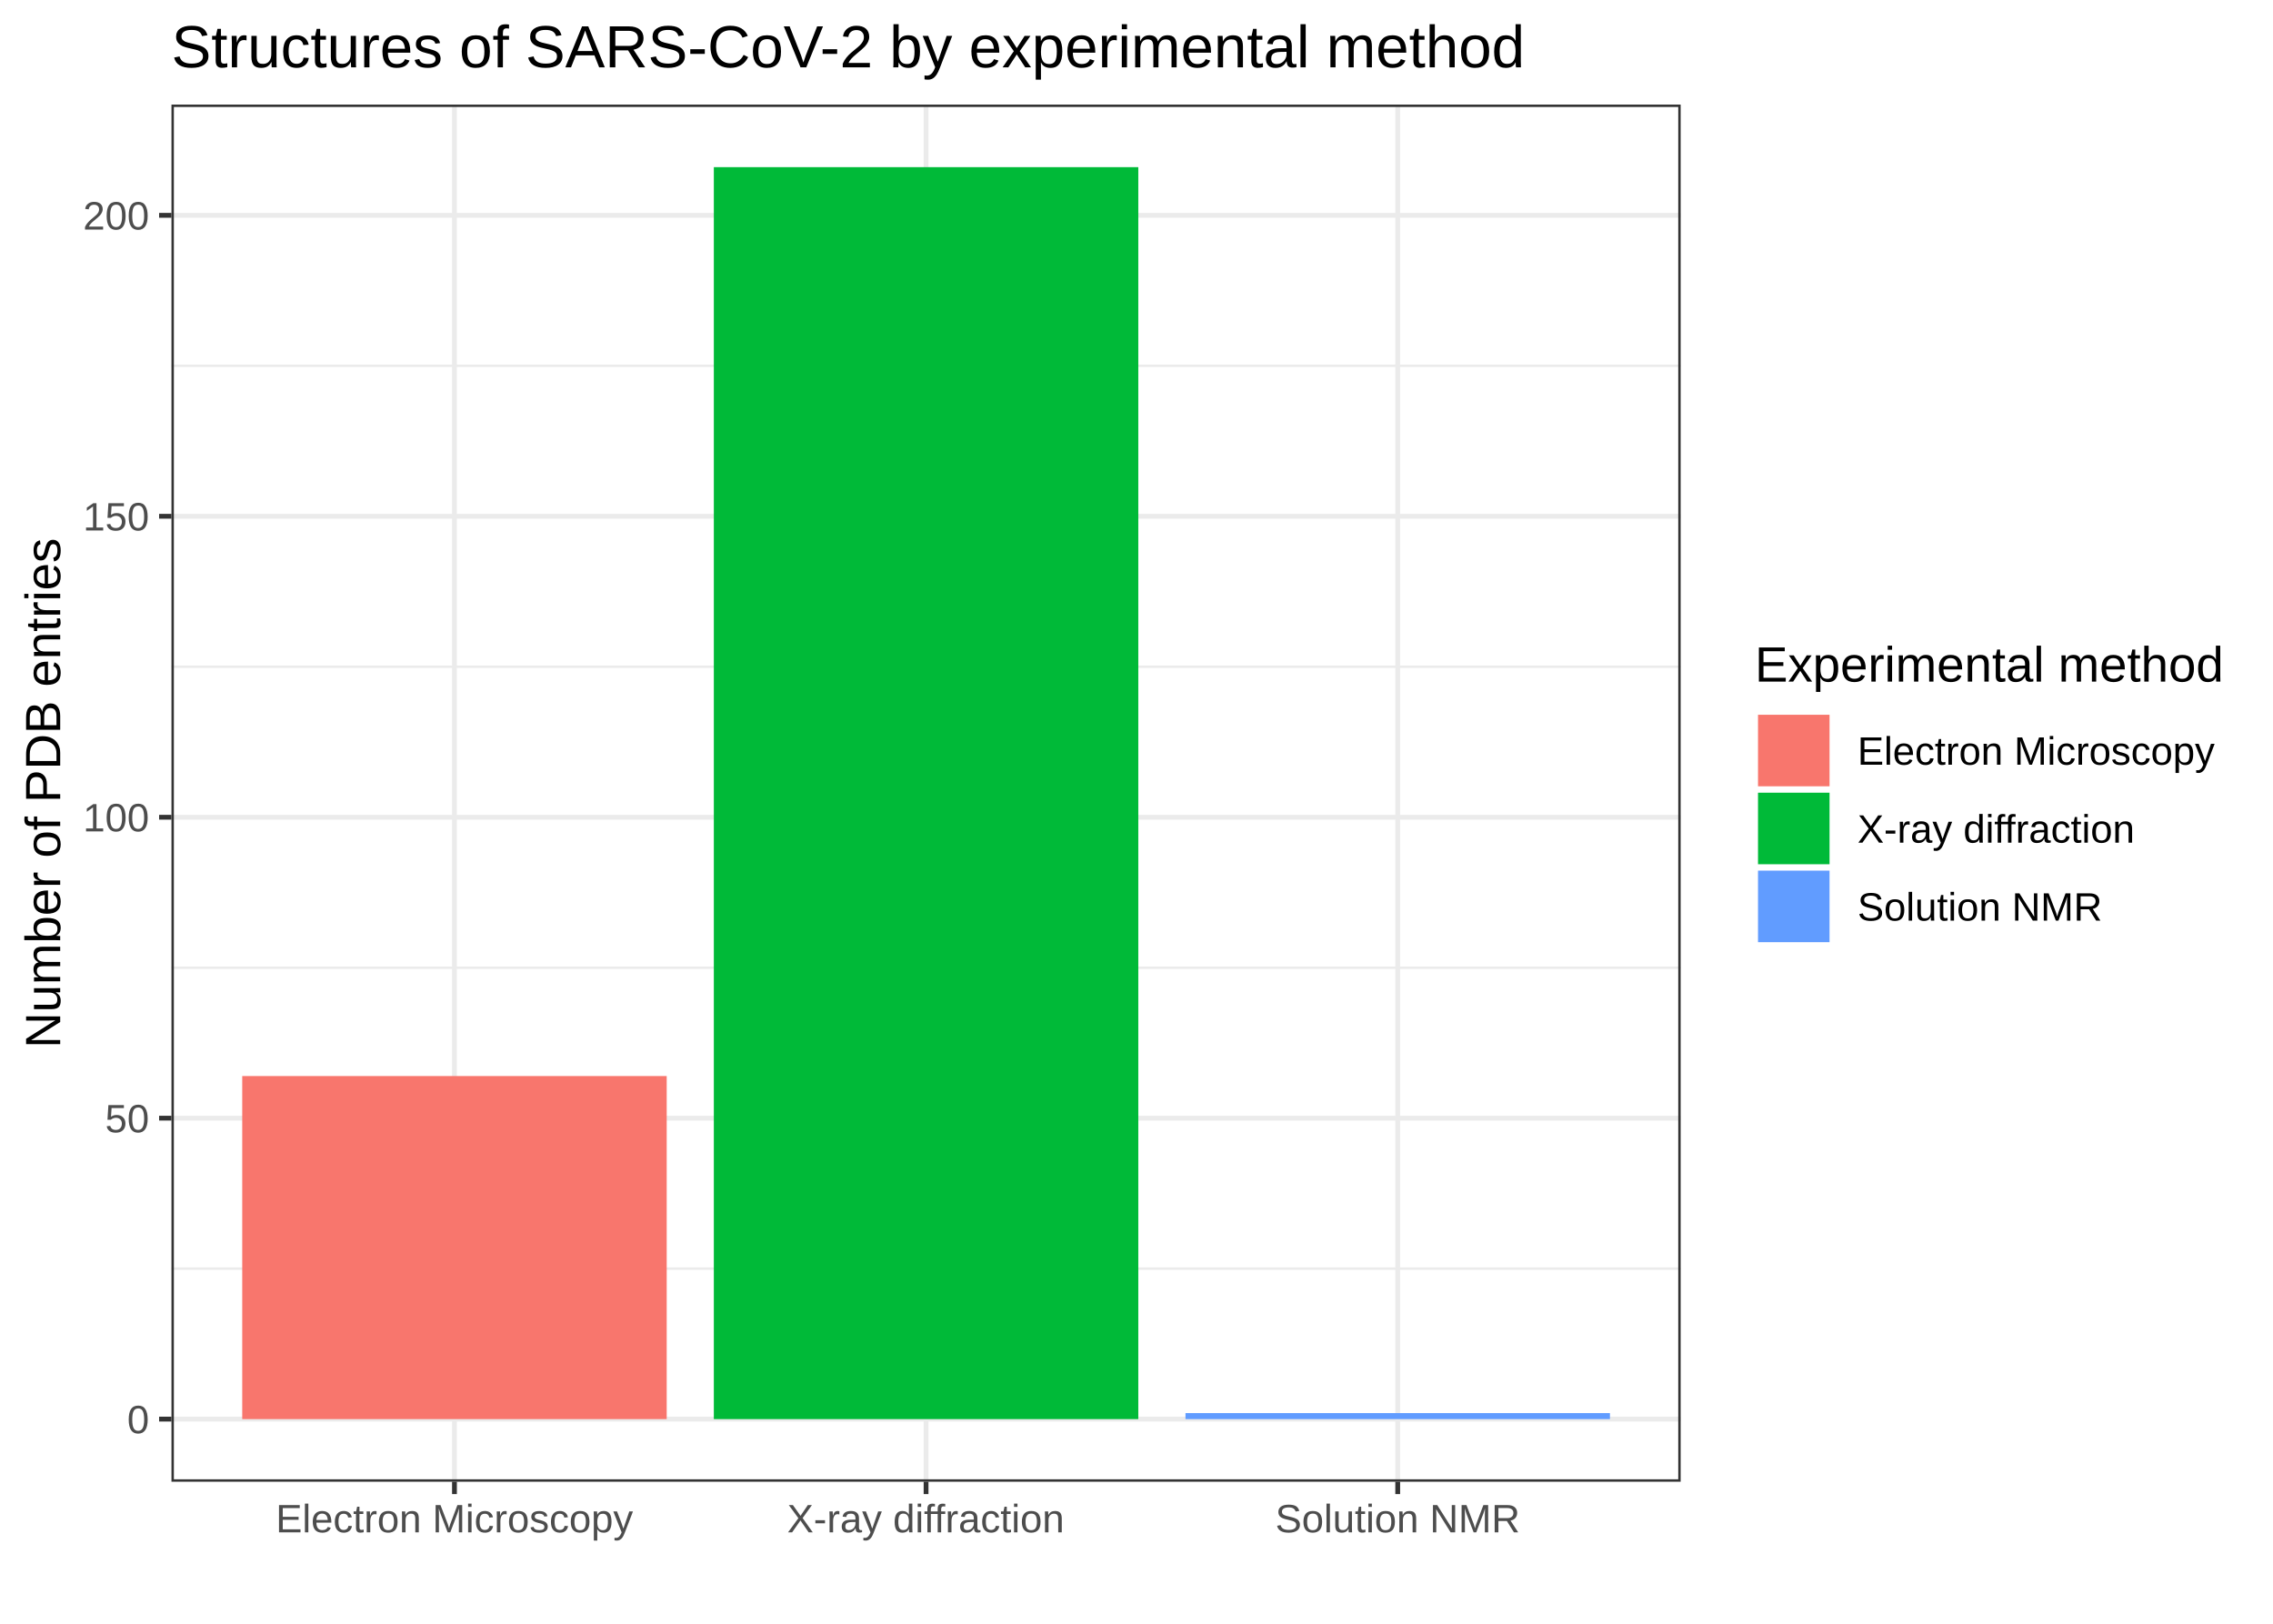
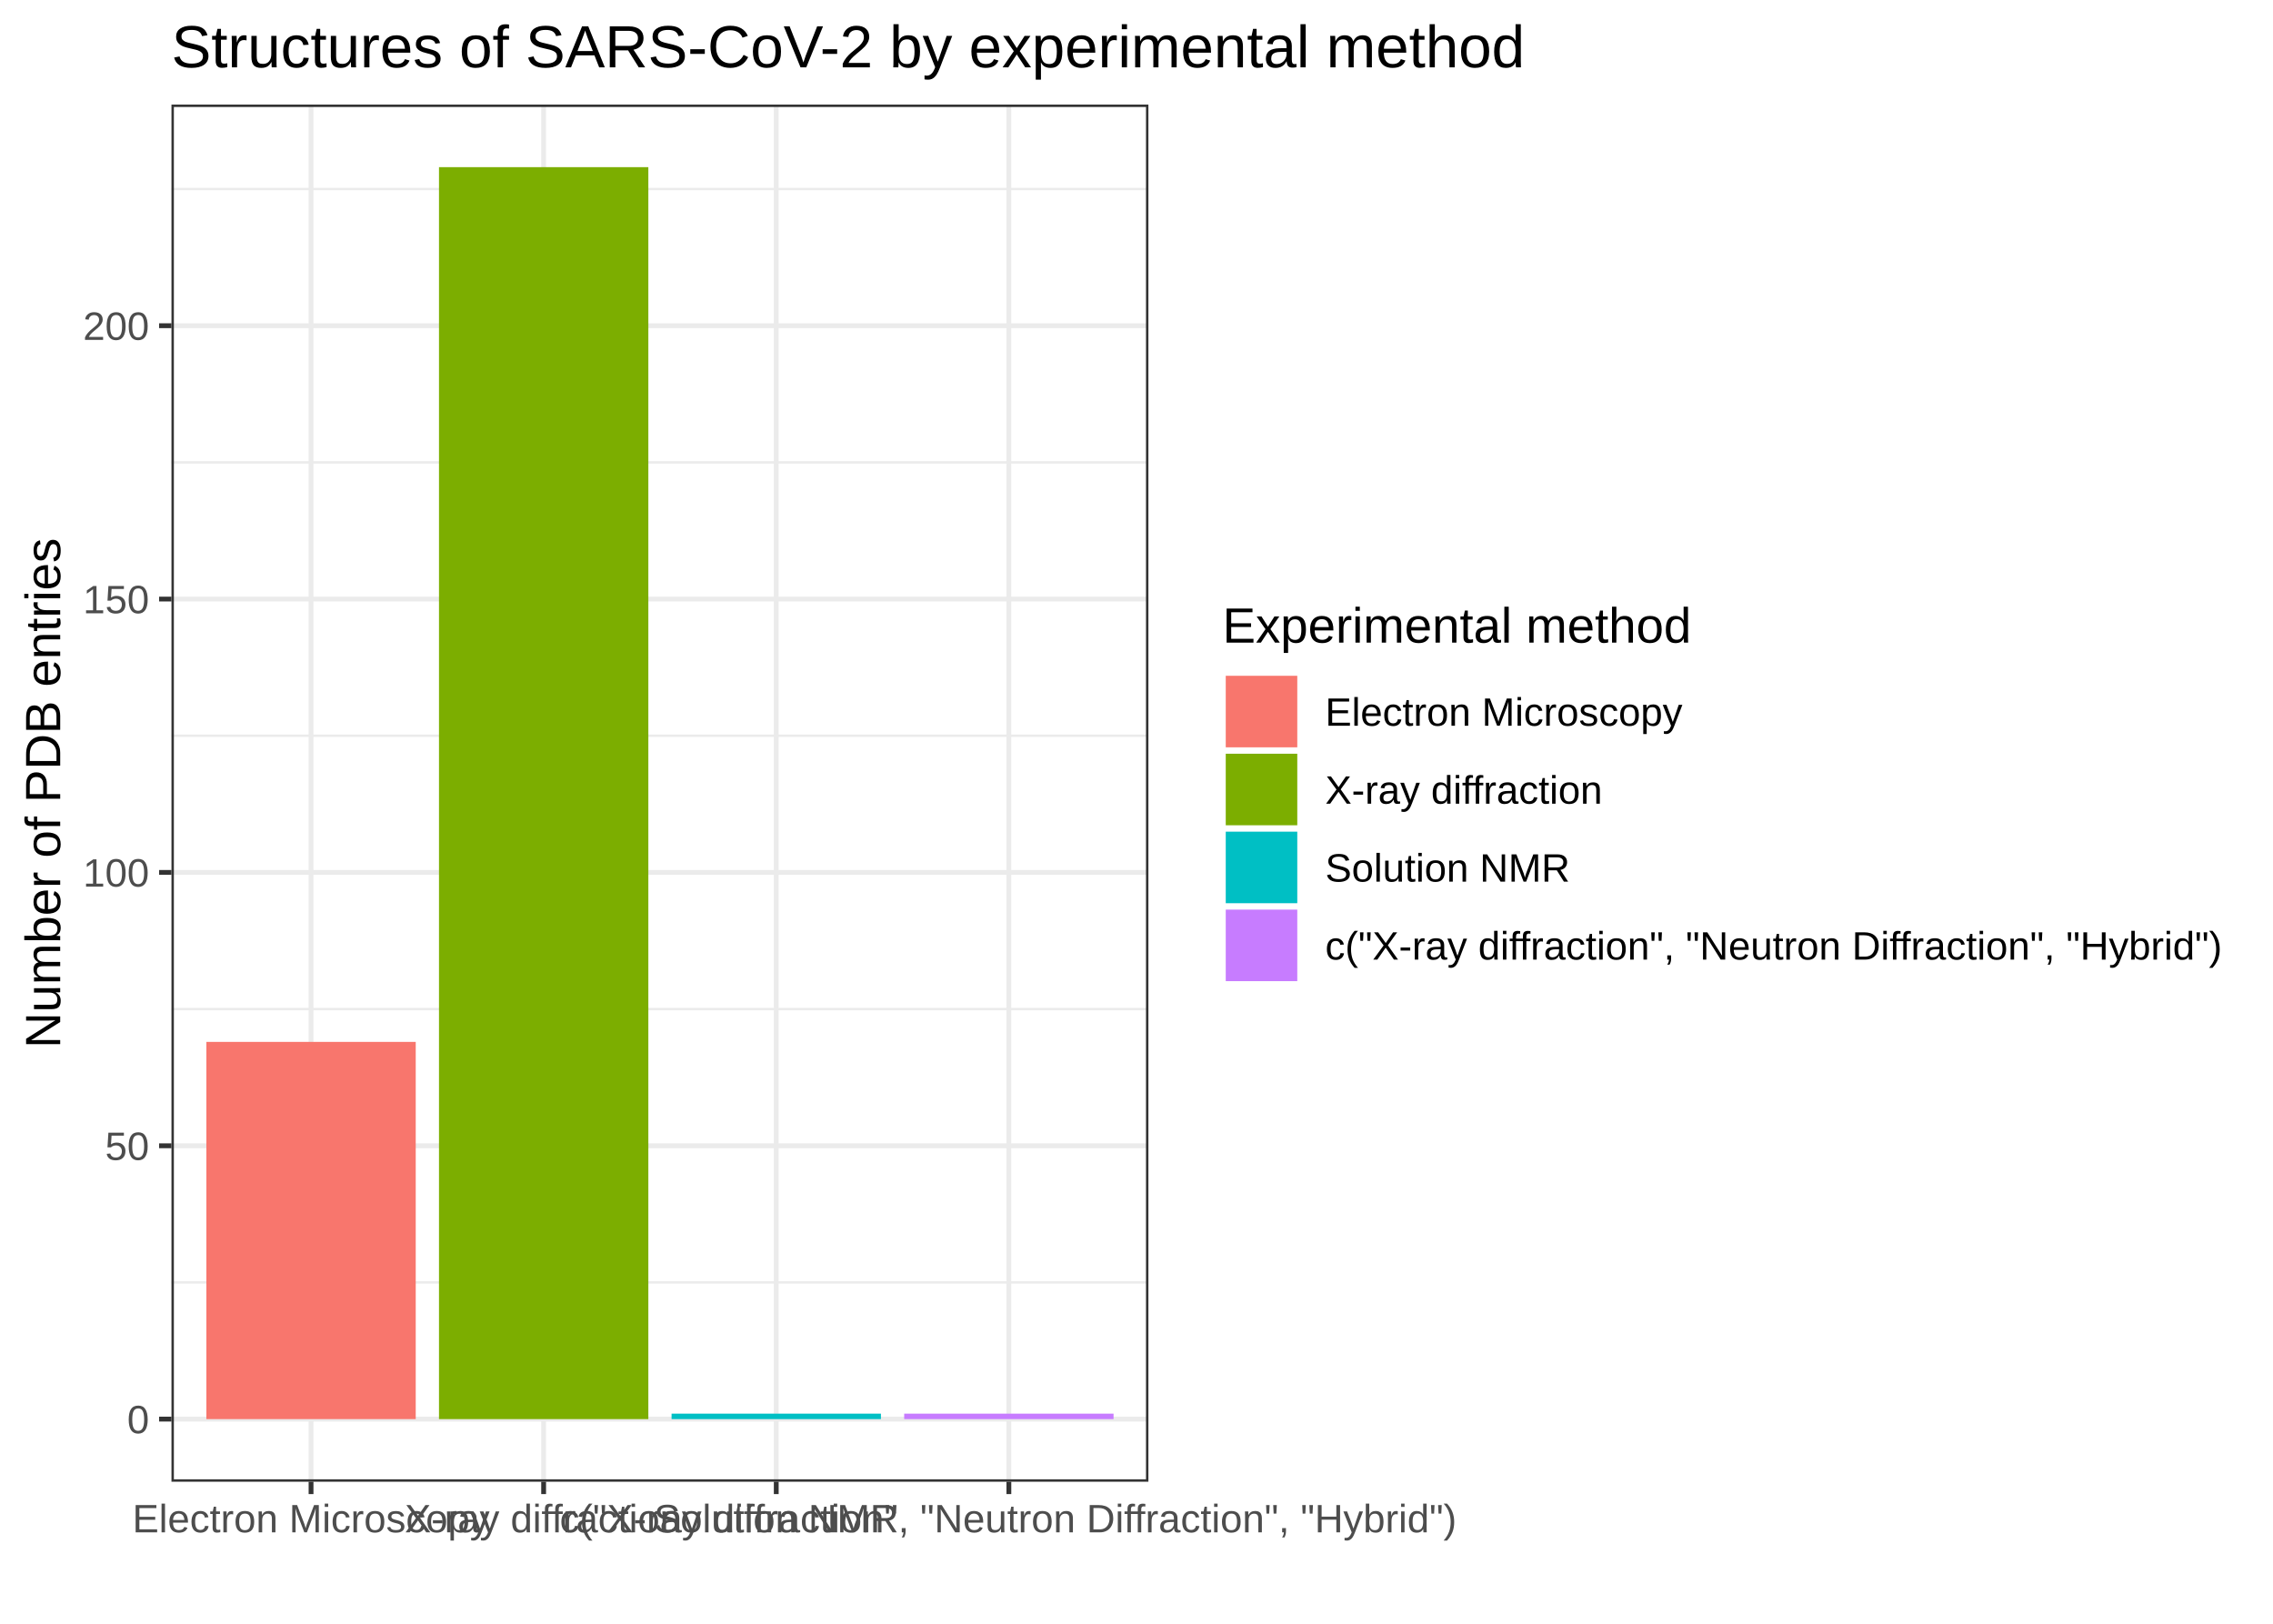
<svg xmlns="http://www.w3.org/2000/svg" viewBox="0 0 504.00 360.00">
  <defs>
    <style type="text/css">
    line, polyline, polygon, path, rect, circle {
      fill: none;
      stroke: #000000;
      stroke-linecap: round;
      stroke-linejoin: round;
      stroke-miterlimit: 10.00;
    }
  </style>
  </defs>
  <rect width="100%" height="100%" style="stroke: none; fill: #FFFFFF;" />
  <rect x="0" y="0" width="504.00" height="360.00" style="stroke-width: 1.07; stroke: #FFFFFF; fill: #FFFFFF;" />
  <defs>
-     <clipPath id="cpMzguMDJ8MzcyLjY2fDMyOC41MXwyMy4xOQ==">
-       <rect x="38.02" y="23.19" width="334.64" height="305.32" />
+     <clipPath id="cpMzguMDJ8MjU0LjY0fDMyOC41MXwyMy4xOQ==">
+       <rect x="38.02" y="23.19" width="216.62" height="305.32" />
    </clipPath>
  </defs>
-   <rect x="38.02" y="23.19" width="334.64" height="305.32" style="stroke-width: 1.07; stroke: none; fill: #FFFFFF;" clip-path="url(#cpMzguMDJ8MzcyLjY2fDMyOC41MXwyMy4xOQ==)" />
-   <polyline points="38.02,281.27 372.66,281.27 " style="stroke-width: 0.53; stroke: #EBEBEB; stroke-linecap: butt;" clip-path="url(#cpMzguMDJ8MzcyLjY2fDMyOC41MXwyMy4xOQ==)" />
-   <polyline points="38.02,214.55 372.66,214.55 " style="stroke-width: 0.53; stroke: #EBEBEB; stroke-linecap: butt;" clip-path="url(#cpMzguMDJ8MzcyLjY2fDMyOC41MXwyMy4xOQ==)" />
-   <polyline points="38.02,147.82 372.66,147.82 " style="stroke-width: 0.53; stroke: #EBEBEB; stroke-linecap: butt;" clip-path="url(#cpMzguMDJ8MzcyLjY2fDMyOC41MXwyMy4xOQ==)" />
-   <polyline points="38.02,81.10 372.66,81.10 " style="stroke-width: 0.53; stroke: #EBEBEB; stroke-linecap: butt;" clip-path="url(#cpMzguMDJ8MzcyLjY2fDMyOC41MXwyMy4xOQ==)" />
-   <polyline points="38.02,314.63 372.66,314.63 " style="stroke-width: 1.07; stroke: #EBEBEB; stroke-linecap: butt;" clip-path="url(#cpMzguMDJ8MzcyLjY2fDMyOC41MXwyMy4xOQ==)" />
-   <polyline points="38.02,247.91 372.66,247.91 " style="stroke-width: 1.07; stroke: #EBEBEB; stroke-linecap: butt;" clip-path="url(#cpMzguMDJ8MzcyLjY2fDMyOC41MXwyMy4xOQ==)" />
-   <polyline points="38.02,181.19 372.66,181.19 " style="stroke-width: 1.07; stroke: #EBEBEB; stroke-linecap: butt;" clip-path="url(#cpMzguMDJ8MzcyLjY2fDMyOC41MXwyMy4xOQ==)" />
-   <polyline points="38.02,114.46 372.66,114.46 " style="stroke-width: 1.07; stroke: #EBEBEB; stroke-linecap: butt;" clip-path="url(#cpMzguMDJ8MzcyLjY2fDMyOC41MXwyMy4xOQ==)" />
-   <polyline points="38.02,47.74 372.66,47.74 " style="stroke-width: 1.07; stroke: #EBEBEB; stroke-linecap: butt;" clip-path="url(#cpMzguMDJ8MzcyLjY2fDMyOC41MXwyMy4xOQ==)" />
-   <polyline points="100.77,328.51 100.77,23.19 " style="stroke-width: 1.07; stroke: #EBEBEB; stroke-linecap: butt;" clip-path="url(#cpMzguMDJ8MzcyLjY2fDMyOC41MXwyMy4xOQ==)" />
-   <polyline points="205.34,328.51 205.34,23.19 " style="stroke-width: 1.07; stroke: #EBEBEB; stroke-linecap: butt;" clip-path="url(#cpMzguMDJ8MzcyLjY2fDMyOC41MXwyMy4xOQ==)" />
-   <polyline points="309.92,328.51 309.92,23.19 " style="stroke-width: 1.07; stroke: #EBEBEB; stroke-linecap: butt;" clip-path="url(#cpMzguMDJ8MzcyLjY2fDMyOC41MXwyMy4xOQ==)" />
-   <rect x="53.71" y="238.57" width="94.12" height="76.06" style="stroke-width: 1.07; stroke: none; stroke-linecap: square; stroke-linejoin: miter; fill: #F8766D;" clip-path="url(#cpMzguMDJ8MzcyLjY2fDMyOC41MXwyMy4xOQ==)" />
-   <rect x="158.28" y="37.06" width="94.12" height="277.57" style="stroke-width: 1.07; stroke: none; stroke-linecap: square; stroke-linejoin: miter; fill: #00BA38;" clip-path="url(#cpMzguMDJ8MzcyLjY2fDMyOC41MXwyMy4xOQ==)" />
-   <rect x="262.86" y="313.30" width="94.12" height="1.33" style="stroke-width: 1.07; stroke: none; stroke-linecap: square; stroke-linejoin: miter; fill: #619CFF;" clip-path="url(#cpMzguMDJ8MzcyLjY2fDMyOC41MXwyMy4xOQ==)" />
-   <rect x="38.02" y="23.19" width="334.64" height="305.32" style="stroke-width: 1.07; stroke: #333333;" clip-path="url(#cpMzguMDJ8MzcyLjY2fDMyOC41MXwyMy4xOQ==)" />
+   <rect x="38.02" y="23.19" width="216.62" height="305.32" style="stroke-width: 1.07; stroke: none; fill: #FFFFFF;" clip-path="url(#cpMzguMDJ8MjU0LjY0fDMyOC41MXwyMy4xOQ==)" />
+   <polyline points="38.02,284.33 254.64,284.33 " style="stroke-width: 0.53; stroke: #EBEBEB; stroke-linecap: butt;" clip-path="url(#cpMzguMDJ8MjU0LjY0fDMyOC41MXwyMy4xOQ==)" />
+   <polyline points="38.02,223.72 254.64,223.72 " style="stroke-width: 0.53; stroke: #EBEBEB; stroke-linecap: butt;" clip-path="url(#cpMzguMDJ8MjU0LjY0fDMyOC41MXwyMy4xOQ==)" />
+   <polyline points="38.02,163.12 254.64,163.12 " style="stroke-width: 0.53; stroke: #EBEBEB; stroke-linecap: butt;" clip-path="url(#cpMzguMDJ8MjU0LjY0fDMyOC41MXwyMy4xOQ==)" />
+   <polyline points="38.02,102.52 254.64,102.52 " style="stroke-width: 0.53; stroke: #EBEBEB; stroke-linecap: butt;" clip-path="url(#cpMzguMDJ8MjU0LjY0fDMyOC41MXwyMy4xOQ==)" />
+   <polyline points="38.02,41.91 254.64,41.91 " style="stroke-width: 0.53; stroke: #EBEBEB; stroke-linecap: butt;" clip-path="url(#cpMzguMDJ8MjU0LjY0fDMyOC41MXwyMy4xOQ==)" />
+   <polyline points="38.02,314.63 254.64,314.63 " style="stroke-width: 1.07; stroke: #EBEBEB; stroke-linecap: butt;" clip-path="url(#cpMzguMDJ8MjU0LjY0fDMyOC41MXwyMy4xOQ==)" />
+   <polyline points="38.02,254.03 254.64,254.03 " style="stroke-width: 1.07; stroke: #EBEBEB; stroke-linecap: butt;" clip-path="url(#cpMzguMDJ8MjU0LjY0fDMyOC41MXwyMy4xOQ==)" />
+   <polyline points="38.02,193.42 254.64,193.42 " style="stroke-width: 1.07; stroke: #EBEBEB; stroke-linecap: butt;" clip-path="url(#cpMzguMDJ8MjU0LjY0fDMyOC41MXwyMy4xOQ==)" />
+   <polyline points="38.02,132.82 254.64,132.82 " style="stroke-width: 1.07; stroke: #EBEBEB; stroke-linecap: butt;" clip-path="url(#cpMzguMDJ8MjU0LjY0fDMyOC41MXwyMy4xOQ==)" />
+   <polyline points="38.02,72.21 254.64,72.21 " style="stroke-width: 1.07; stroke: #EBEBEB; stroke-linecap: butt;" clip-path="url(#cpMzguMDJ8MjU0LjY0fDMyOC41MXwyMy4xOQ==)" />
+   <polyline points="68.97,328.51 68.97,23.19 " style="stroke-width: 1.07; stroke: #EBEBEB; stroke-linecap: butt;" clip-path="url(#cpMzguMDJ8MjU0LjY0fDMyOC41MXwyMy4xOQ==)" />
+   <polyline points="120.54,328.51 120.54,23.19 " style="stroke-width: 1.07; stroke: #EBEBEB; stroke-linecap: butt;" clip-path="url(#cpMzguMDJ8MjU0LjY0fDMyOC41MXwyMy4xOQ==)" />
+   <polyline points="172.12,328.51 172.12,23.19 " style="stroke-width: 1.07; stroke: #EBEBEB; stroke-linecap: butt;" clip-path="url(#cpMzguMDJ8MjU0LjY0fDMyOC41MXwyMy4xOQ==)" />
+   <polyline points="223.70,328.51 223.70,23.19 " style="stroke-width: 1.07; stroke: #EBEBEB; stroke-linecap: butt;" clip-path="url(#cpMzguMDJ8MjU0LjY0fDMyOC41MXwyMy4xOQ==)" />
+   <rect x="45.76" y="231.00" width="46.42" height="83.63" style="stroke-width: 1.07; stroke: none; stroke-linecap: square; stroke-linejoin: miter; fill: #F8766D;" clip-path="url(#cpMzguMDJ8MjU0LjY0fDMyOC41MXwyMy4xOQ==)" />
+   <rect x="97.34" y="37.06" width="46.42" height="277.57" style="stroke-width: 1.07; stroke: none; stroke-linecap: square; stroke-linejoin: miter; fill: #7CAE00;" clip-path="url(#cpMzguMDJ8MjU0LjY0fDMyOC41MXwyMy4xOQ==)" />
+   <rect x="148.91" y="313.42" width="46.42" height="1.21" style="stroke-width: 1.07; stroke: none; stroke-linecap: square; stroke-linejoin: miter; fill: #00BFC4;" clip-path="url(#cpMzguMDJ8MjU0LjY0fDMyOC41MXwyMy4xOQ==)" />
+   <rect x="200.49" y="313.42" width="46.42" height="1.21" style="stroke-width: 1.07; stroke: none; stroke-linecap: square; stroke-linejoin: miter; fill: #C77CFF;" clip-path="url(#cpMzguMDJ8MjU0LjY0fDMyOC41MXwyMy4xOQ==)" />
+   <rect x="38.02" y="23.19" width="216.62" height="305.32" style="stroke-width: 1.07; stroke: #333333;" clip-path="url(#cpMzguMDJ8MjU0LjY0fDMyOC41MXwyMy4xOQ==)" />
  <defs>
    <clipPath id="cpMC4wMHw1MDQuMDB8MzYwLjAwfDAuMDA=">
      <rect x="0.00" y="0.00" width="504.00" height="360.00" />
    </clipPath>
  </defs>
  <g clip-path="url(#cpMC4wMHw1MDQuMDB8MzYwLjAwfDAuMDA=)">
    <text x="28.20" y="317.78" style="font-size: 8.80px; fill: #4D4D4D; font-family: Arial;" textLength="4.89px" lengthAdjust="spacingAndGlyphs">0</text>
  </g>
  <g clip-path="url(#cpMC4wMHw1MDQuMDB8MzYwLjAwfDAuMDA=)">
-     <text x="23.30" y="251.06" style="font-size: 8.80px; fill: #4D4D4D; font-family: Arial;" textLength="9.79px" lengthAdjust="spacingAndGlyphs">50</text>
+     <text x="23.30" y="257.18" style="font-size: 8.80px; fill: #4D4D4D; font-family: Arial;" textLength="9.79px" lengthAdjust="spacingAndGlyphs">50</text>
  </g>
  <g clip-path="url(#cpMC4wMHw1MDQuMDB8MzYwLjAwfDAuMDA=)">
-     <text x="18.41" y="184.33" style="font-size: 8.80px; fill: #4D4D4D; font-family: Arial;" textLength="14.68px" lengthAdjust="spacingAndGlyphs">100</text>
+     <text x="18.41" y="196.57" style="font-size: 8.80px; fill: #4D4D4D; font-family: Arial;" textLength="14.68px" lengthAdjust="spacingAndGlyphs">100</text>
  </g>
  <g clip-path="url(#cpMC4wMHw1MDQuMDB8MzYwLjAwfDAuMDA=)">
-     <text x="18.41" y="117.61" style="font-size: 8.80px; fill: #4D4D4D; font-family: Arial;" textLength="14.68px" lengthAdjust="spacingAndGlyphs">150</text>
+     <text x="18.41" y="135.97" style="font-size: 8.80px; fill: #4D4D4D; font-family: Arial;" textLength="14.68px" lengthAdjust="spacingAndGlyphs">150</text>
  </g>
  <g clip-path="url(#cpMC4wMHw1MDQuMDB8MzYwLjAwfDAuMDA=)">
-     <text x="18.41" y="50.89" style="font-size: 8.80px; fill: #4D4D4D; font-family: Arial;" textLength="14.68px" lengthAdjust="spacingAndGlyphs">200</text>
+     <text x="18.41" y="75.36" style="font-size: 8.80px; fill: #4D4D4D; font-family: Arial;" textLength="14.68px" lengthAdjust="spacingAndGlyphs">200</text>
  </g>
  <polyline points="35.28,314.63 38.02,314.63 " style="stroke-width: 1.07; stroke: #333333; stroke-linecap: butt;" clip-path="url(#cpMC4wMHw1MDQuMDB8MzYwLjAwfDAuMDA=)" />
-   <polyline points="35.28,247.91 38.02,247.91 " style="stroke-width: 1.07; stroke: #333333; stroke-linecap: butt;" clip-path="url(#cpMC4wMHw1MDQuMDB8MzYwLjAwfDAuMDA=)" />
-   <polyline points="35.28,181.19 38.02,181.19 " style="stroke-width: 1.07; stroke: #333333; stroke-linecap: butt;" clip-path="url(#cpMC4wMHw1MDQuMDB8MzYwLjAwfDAuMDA=)" />
-   <polyline points="35.28,114.46 38.02,114.46 " style="stroke-width: 1.07; stroke: #333333; stroke-linecap: butt;" clip-path="url(#cpMC4wMHw1MDQuMDB8MzYwLjAwfDAuMDA=)" />
-   <polyline points="35.28,47.74 38.02,47.74 " style="stroke-width: 1.07; stroke: #333333; stroke-linecap: butt;" clip-path="url(#cpMC4wMHw1MDQuMDB8MzYwLjAwfDAuMDA=)" />
-   <polyline points="100.77,331.25 100.77,328.51 " style="stroke-width: 1.07; stroke: #333333; stroke-linecap: butt;" clip-path="url(#cpMC4wMHw1MDQuMDB8MzYwLjAwfDAuMDA=)" />
-   <polyline points="205.34,331.25 205.34,328.51 " style="stroke-width: 1.07; stroke: #333333; stroke-linecap: butt;" clip-path="url(#cpMC4wMHw1MDQuMDB8MzYwLjAwfDAuMDA=)" />
-   <polyline points="309.92,331.25 309.92,328.51 " style="stroke-width: 1.07; stroke: #333333; stroke-linecap: butt;" clip-path="url(#cpMC4wMHw1MDQuMDB8MzYwLjAwfDAuMDA=)" />
+   <polyline points="35.28,254.03 38.02,254.03 " style="stroke-width: 1.07; stroke: #333333; stroke-linecap: butt;" clip-path="url(#cpMC4wMHw1MDQuMDB8MzYwLjAwfDAuMDA=)" />
+   <polyline points="35.28,193.42 38.02,193.42 " style="stroke-width: 1.07; stroke: #333333; stroke-linecap: butt;" clip-path="url(#cpMC4wMHw1MDQuMDB8MzYwLjAwfDAuMDA=)" />
+   <polyline points="35.28,132.82 38.02,132.82 " style="stroke-width: 1.07; stroke: #333333; stroke-linecap: butt;" clip-path="url(#cpMC4wMHw1MDQuMDB8MzYwLjAwfDAuMDA=)" />
+   <polyline points="35.28,72.21 38.02,72.21 " style="stroke-width: 1.07; stroke: #333333; stroke-linecap: butt;" clip-path="url(#cpMC4wMHw1MDQuMDB8MzYwLjAwfDAuMDA=)" />
+   <polyline points="68.97,331.25 68.97,328.51 " style="stroke-width: 1.07; stroke: #333333; stroke-linecap: butt;" clip-path="url(#cpMC4wMHw1MDQuMDB8MzYwLjAwfDAuMDA=)" />
+   <polyline points="120.54,331.25 120.54,328.51 " style="stroke-width: 1.07; stroke: #333333; stroke-linecap: butt;" clip-path="url(#cpMC4wMHw1MDQuMDB8MzYwLjAwfDAuMDA=)" />
+   <polyline points="172.12,331.25 172.12,328.51 " style="stroke-width: 1.07; stroke: #333333; stroke-linecap: butt;" clip-path="url(#cpMC4wMHw1MDQuMDB8MzYwLjAwfDAuMDA=)" />
+   <polyline points="223.70,331.25 223.70,328.51 " style="stroke-width: 1.07; stroke: #333333; stroke-linecap: butt;" clip-path="url(#cpMC4wMHw1MDQuMDB8MzYwLjAwfDAuMDA=)" />
  <g clip-path="url(#cpMC4wMHw1MDQuMDB8MzYwLjAwfDAuMDA=)">
-     <text x="61.15" y="339.74" style="font-size: 8.80px; fill: #4D4D4D; font-family: Arial;" textLength="79.23px" lengthAdjust="spacingAndGlyphs">Electron Microscopy</text>
+     <text x="29.36" y="339.74" style="font-size: 8.80px; fill: #4D4D4D; font-family: Arial;" textLength="79.23px" lengthAdjust="spacingAndGlyphs">Electron Microscopy</text>
  </g>
  <g clip-path="url(#cpMC4wMHw1MDQuMDB8MzYwLjAwfDAuMDA=)">
-     <text x="174.53" y="339.74" style="font-size: 8.80px; fill: #4D4D4D; font-family: Arial;" textLength="61.62px" lengthAdjust="spacingAndGlyphs">X-ray diffraction</text>
+     <text x="89.73" y="339.74" style="font-size: 8.80px; fill: #4D4D4D; font-family: Arial;" textLength="61.62px" lengthAdjust="spacingAndGlyphs">X-ray diffraction</text>
  </g>
  <g clip-path="url(#cpMC4wMHw1MDQuMDB8MzYwLjAwfDAuMDA=)">
-     <text x="282.77" y="339.74" style="font-size: 8.80px; fill: #4D4D4D; font-family: Arial;" textLength="54.29px" lengthAdjust="spacingAndGlyphs">Solution NMR</text>
+     <text x="144.98" y="339.74" style="font-size: 8.80px; fill: #4D4D4D; font-family: Arial;" textLength="54.29px" lengthAdjust="spacingAndGlyphs">Solution NMR</text>
+   </g>
+   <g clip-path="url(#cpMC4wMHw1MDQuMDB8MzYwLjAwfDAuMDA=)">
+     <text x="124.10" y="339.74" style="font-size: 8.80px; fill: #4D4D4D; font-family: Arial;" textLength="199.20px" lengthAdjust="spacingAndGlyphs">c("X-ray diffraction", "Neutron Diffraction", "Hybrid")</text>
  </g>
  <g clip-path="url(#cpMC4wMHw1MDQuMDB8MzYwLjAwfDAuMDA=)">
    <text transform="translate(13.35,232.40) rotate(-90)" style="font-size: 11.00px; font-family: Arial;" textLength="113.10px" lengthAdjust="spacingAndGlyphs">Number of PDB entries</text>
  </g>
-   <rect x="383.62" y="136.61" width="114.90" height="78.47" style="stroke-width: 1.07; stroke: none; fill: #FFFFFF;" clip-path="url(#cpMC4wMHw1MDQuMDB8MzYwLjAwfDAuMDA=)" />
+   <rect x="265.60" y="127.97" width="232.92" height="95.75" style="stroke-width: 1.07; stroke: none; fill: #FFFFFF;" clip-path="url(#cpMC4wMHw1MDQuMDB8MzYwLjAwfDAuMDA=)" />
  <g clip-path="url(#cpMC4wMHw1MDQuMDB8MzYwLjAwfDAuMDA=)">
-     <text x="389.10" y="151.12" style="font-size: 11.00px; font-family: Arial;" textLength="103.94px" lengthAdjust="spacingAndGlyphs">Experimental method</text>
+     <text x="271.08" y="142.48" style="font-size: 11.00px; font-family: Arial;" textLength="103.94px" lengthAdjust="spacingAndGlyphs">Experimental method</text>
  </g>
-   <rect x="389.10" y="157.76" width="17.28" height="17.28" style="stroke-width: 1.07; stroke: none; fill: #FFFFFF;" clip-path="url(#cpMC4wMHw1MDQuMDB8MzYwLjAwfDAuMDA=)" />
-   <rect x="389.81" y="158.47" width="15.86" height="15.86" style="stroke-width: 1.07; stroke: none; stroke-linecap: square; stroke-linejoin: miter; fill: #F8766D;" clip-path="url(#cpMC4wMHw1MDQuMDB8MzYwLjAwfDAuMDA=)" />
-   <rect x="389.10" y="175.04" width="17.28" height="17.28" style="stroke-width: 1.07; stroke: none; fill: #FFFFFF;" clip-path="url(#cpMC4wMHw1MDQuMDB8MzYwLjAwfDAuMDA=)" />
-   <rect x="389.81" y="175.75" width="15.86" height="15.86" style="stroke-width: 1.07; stroke: none; stroke-linecap: square; stroke-linejoin: miter; fill: #00BA38;" clip-path="url(#cpMC4wMHw1MDQuMDB8MzYwLjAwfDAuMDA=)" />
-   <rect x="389.10" y="192.32" width="17.28" height="17.28" style="stroke-width: 1.07; stroke: none; fill: #FFFFFF;" clip-path="url(#cpMC4wMHw1MDQuMDB8MzYwLjAwfDAuMDA=)" />
-   <rect x="389.81" y="193.03" width="15.86" height="15.86" style="stroke-width: 1.07; stroke: none; stroke-linecap: square; stroke-linejoin: miter; fill: #619CFF;" clip-path="url(#cpMC4wMHw1MDQuMDB8MzYwLjAwfDAuMDA=)" />
+   <rect x="271.08" y="149.12" width="17.28" height="17.28" style="stroke-width: 1.07; stroke: none; fill: #FFFFFF;" clip-path="url(#cpMC4wMHw1MDQuMDB8MzYwLjAwfDAuMDA=)" />
+   <rect x="271.79" y="149.83" width="15.86" height="15.86" style="stroke-width: 1.07; stroke: none; stroke-linecap: square; stroke-linejoin: miter; fill: #F8766D;" clip-path="url(#cpMC4wMHw1MDQuMDB8MzYwLjAwfDAuMDA=)" />
+   <rect x="271.08" y="166.40" width="17.28" height="17.28" style="stroke-width: 1.07; stroke: none; fill: #FFFFFF;" clip-path="url(#cpMC4wMHw1MDQuMDB8MzYwLjAwfDAuMDA=)" />
+   <rect x="271.79" y="167.11" width="15.86" height="15.86" style="stroke-width: 1.07; stroke: none; stroke-linecap: square; stroke-linejoin: miter; fill: #7CAE00;" clip-path="url(#cpMC4wMHw1MDQuMDB8MzYwLjAwfDAuMDA=)" />
+   <rect x="271.08" y="183.68" width="17.28" height="17.28" style="stroke-width: 1.07; stroke: none; fill: #FFFFFF;" clip-path="url(#cpMC4wMHw1MDQuMDB8MzYwLjAwfDAuMDA=)" />
+   <rect x="271.79" y="184.39" width="15.86" height="15.86" style="stroke-width: 1.07; stroke: none; stroke-linecap: square; stroke-linejoin: miter; fill: #00BFC4;" clip-path="url(#cpMC4wMHw1MDQuMDB8MzYwLjAwfDAuMDA=)" />
+   <rect x="271.08" y="200.96" width="17.28" height="17.28" style="stroke-width: 1.07; stroke: none; fill: #FFFFFF;" clip-path="url(#cpMC4wMHw1MDQuMDB8MzYwLjAwfDAuMDA=)" />
+   <rect x="271.79" y="201.67" width="15.86" height="15.86" style="stroke-width: 1.07; stroke: none; stroke-linecap: square; stroke-linejoin: miter; fill: #C77CFF;" clip-path="url(#cpMC4wMHw1MDQuMDB8MzYwLjAwfDAuMDA=)" />
  <g clip-path="url(#cpMC4wMHw1MDQuMDB8MzYwLjAwfDAuMDA=)">
-     <text x="411.86" y="169.55" style="font-size: 8.80px; font-family: Arial;" textLength="79.23px" lengthAdjust="spacingAndGlyphs">Electron Microscopy</text>
+     <text x="293.84" y="160.91" style="font-size: 8.80px; font-family: Arial;" textLength="79.23px" lengthAdjust="spacingAndGlyphs">Electron Microscopy</text>
  </g>
  <g clip-path="url(#cpMC4wMHw1MDQuMDB8MzYwLjAwfDAuMDA=)">
-     <text x="411.86" y="186.83" style="font-size: 8.80px; font-family: Arial;" textLength="61.62px" lengthAdjust="spacingAndGlyphs">X-ray diffraction</text>
+     <text x="293.84" y="178.19" style="font-size: 8.80px; font-family: Arial;" textLength="61.62px" lengthAdjust="spacingAndGlyphs">X-ray diffraction</text>
  </g>
  <g clip-path="url(#cpMC4wMHw1MDQuMDB8MzYwLjAwfDAuMDA=)">
-     <text x="411.86" y="204.11" style="font-size: 8.80px; font-family: Arial;" textLength="54.29px" lengthAdjust="spacingAndGlyphs">Solution NMR</text>
+     <text x="293.84" y="195.47" style="font-size: 8.80px; font-family: Arial;" textLength="54.29px" lengthAdjust="spacingAndGlyphs">Solution NMR</text>
+   </g>
+   <g clip-path="url(#cpMC4wMHw1MDQuMDB8MzYwLjAwfDAuMDA=)">
+     <text x="293.84" y="212.75" style="font-size: 8.80px; font-family: Arial;" textLength="199.20px" lengthAdjust="spacingAndGlyphs">c("X-ray diffraction", "Neutron Diffraction", "Hybrid")</text>
  </g>
  <g clip-path="url(#cpMC4wMHw1MDQuMDB8MzYwLjAwfDAuMDA=)">
    <text x="38.02" y="14.93" style="font-size: 13.20px; font-family: Arial;" textLength="300.80px" lengthAdjust="spacingAndGlyphs">Structures of SARS-CoV-2 by experimental method</text>
  </g>
</svg>
